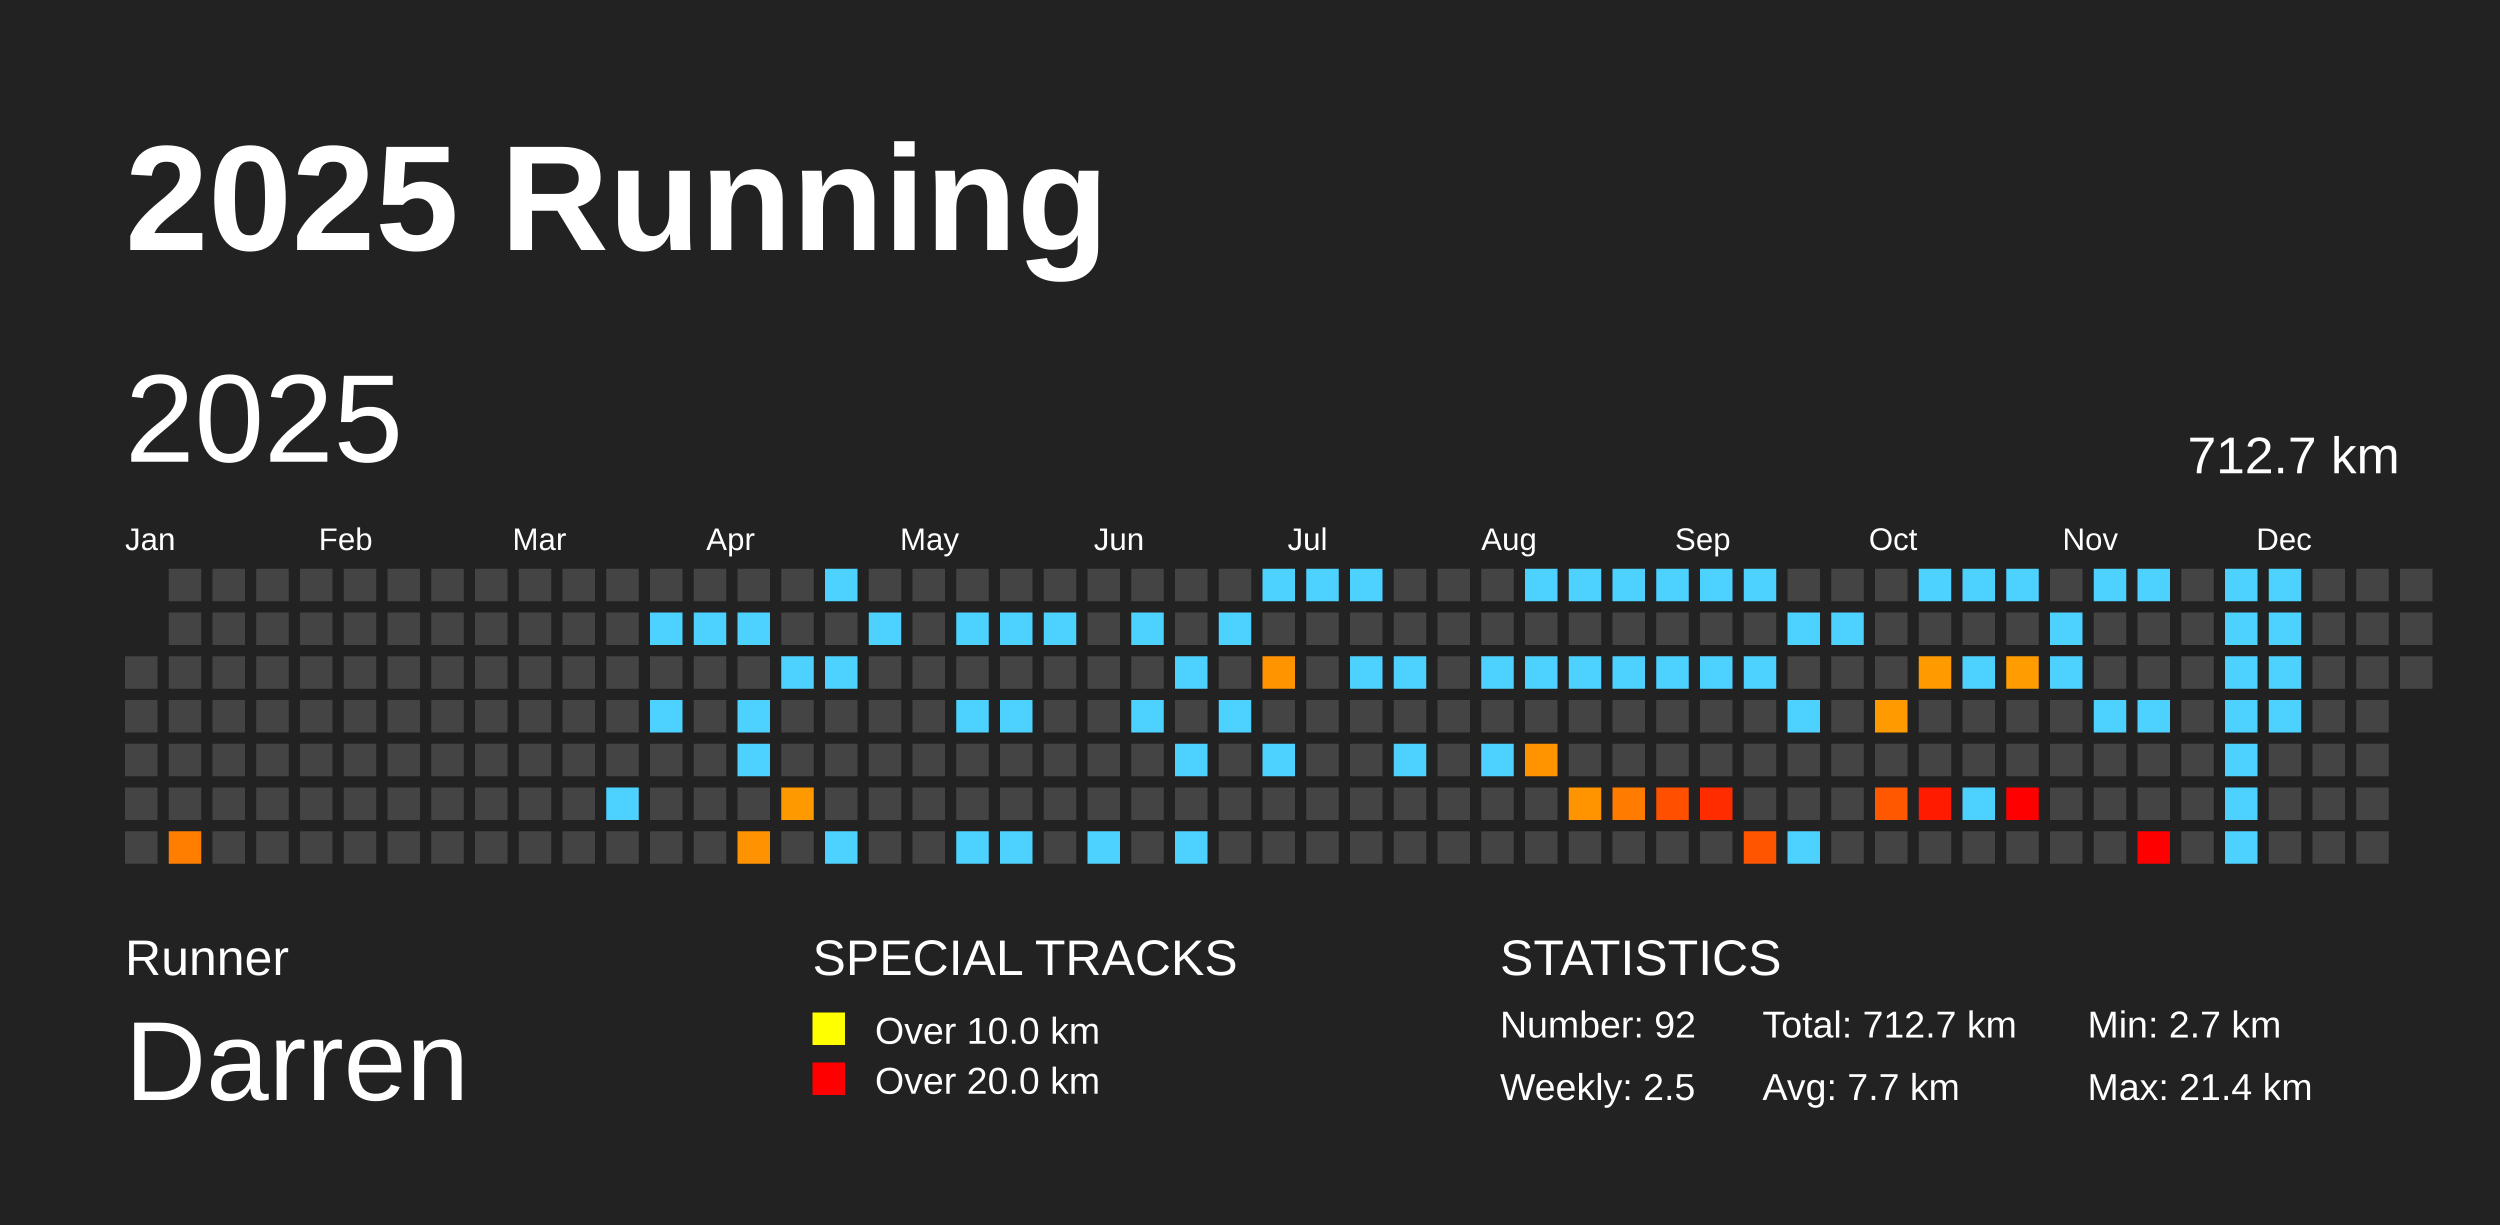
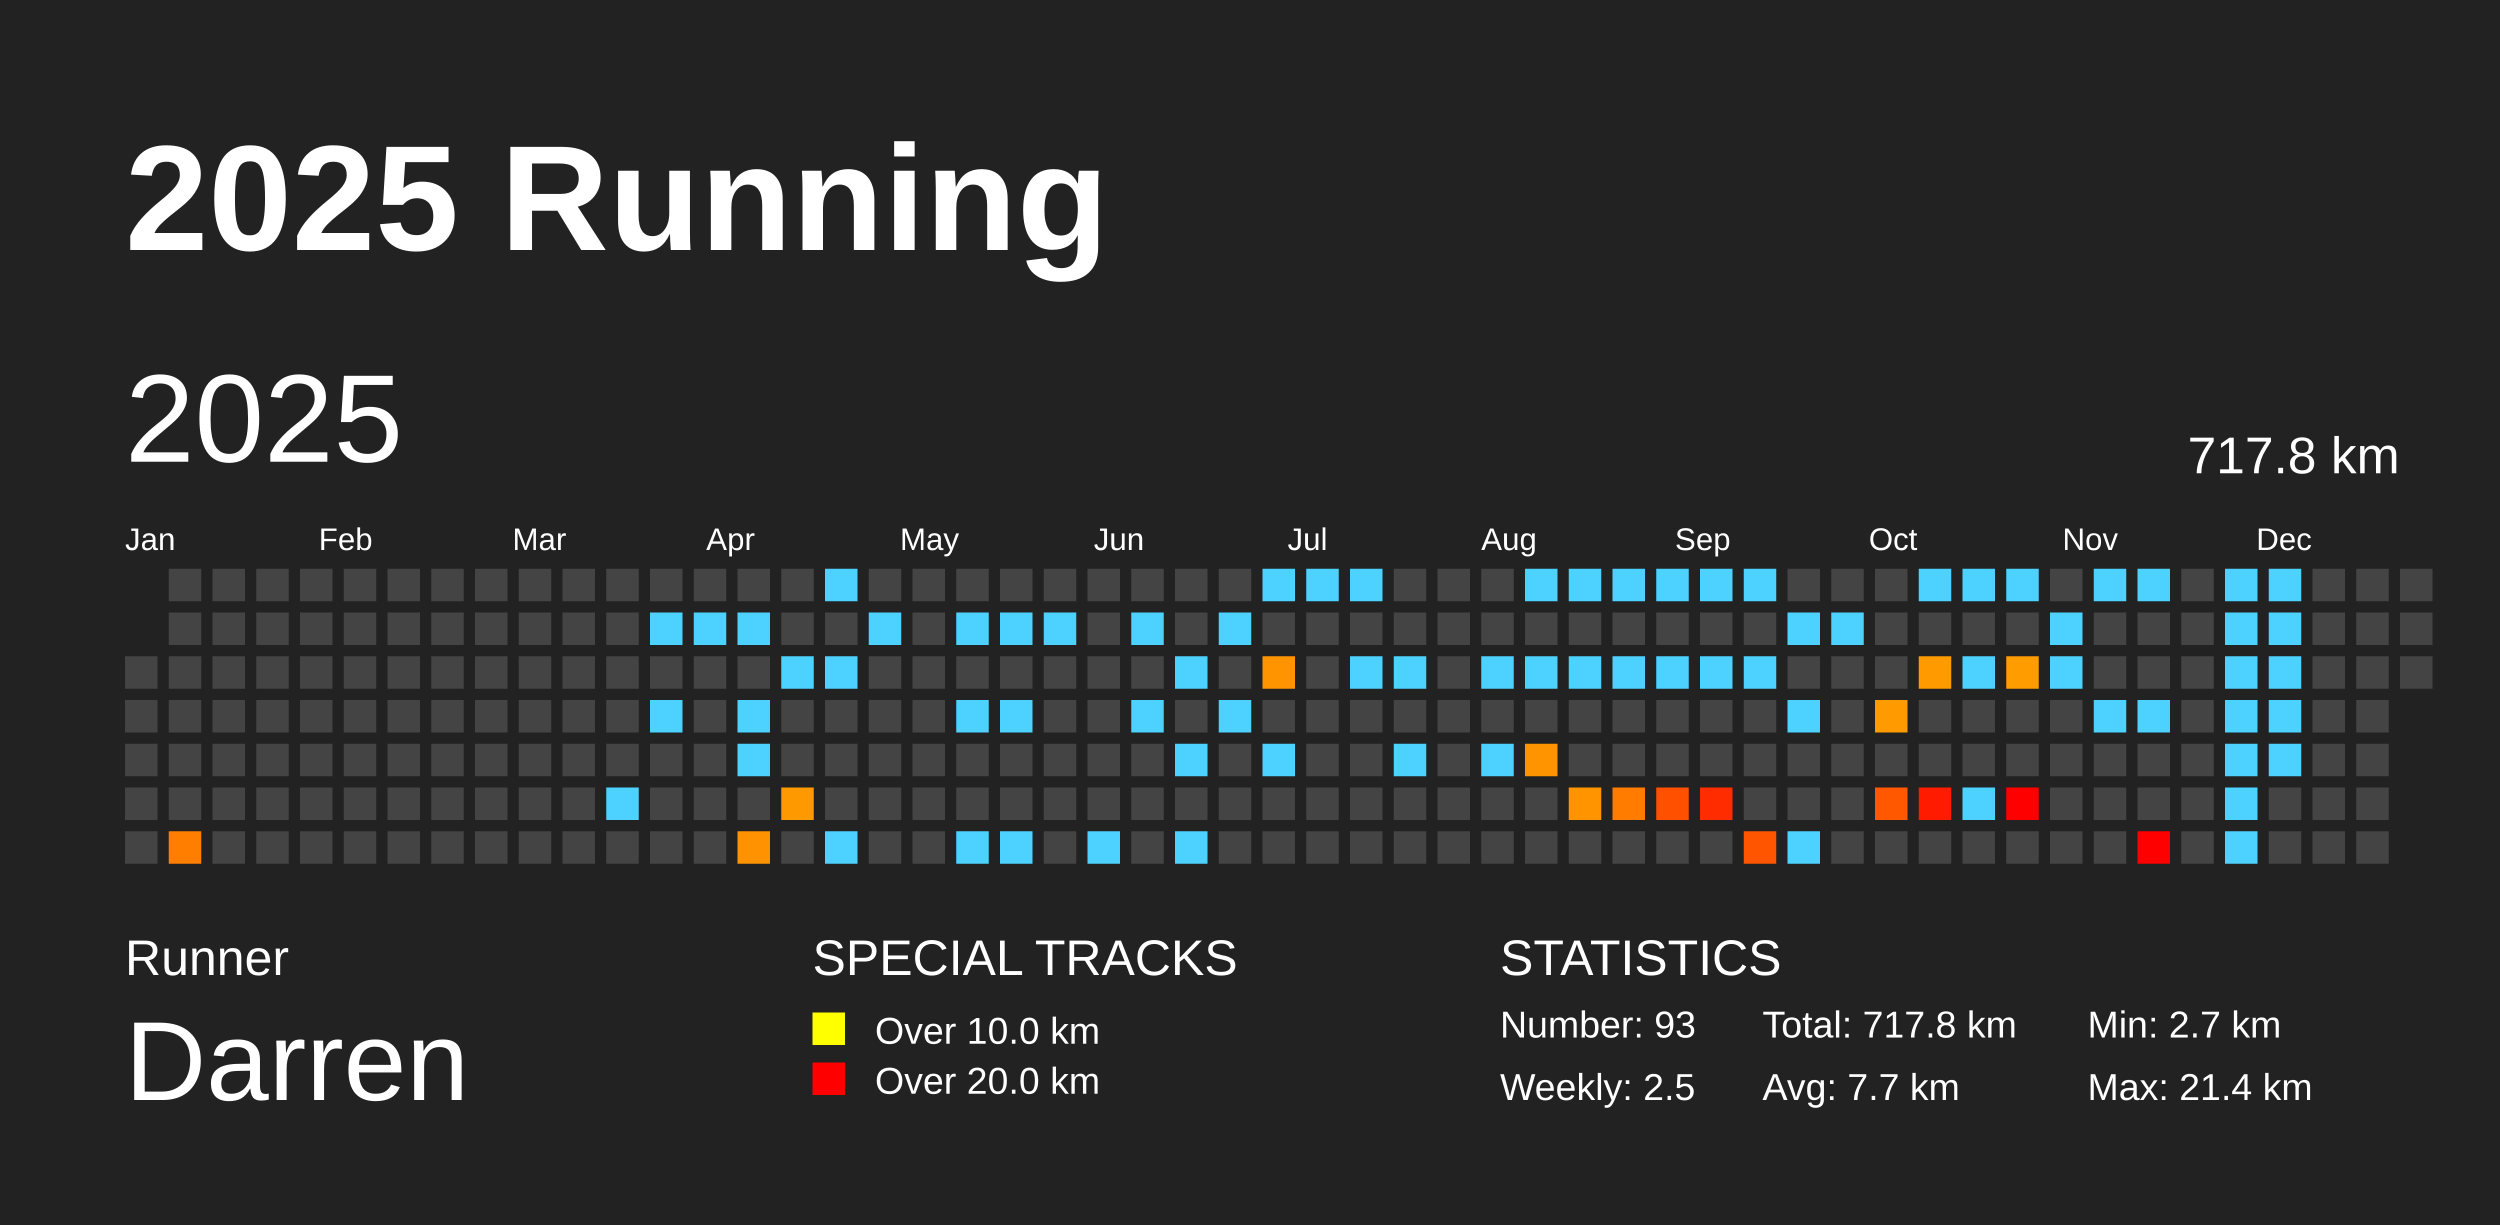
<svg xmlns="http://www.w3.org/2000/svg" baseProfile="full" height="98mm" version="1.1" viewBox="0,0,200,98" width="200mm">
  <defs />
  <rect fill="#222222" height="98" width="200" x="0" y="0" />
  <text fill="#FFFFFF" style="font-size:12px; font-family:Arial; font-weight:bold;" x="10" y="20">2025 Running</text>
  <text fill="#FFFFFF" style="font-size:4px; font-family:Arial" x="10" y="78">Runner</text>
  <text fill="#FFFFFF" style="font-size:9px; font-family:Arial" x="10" y="88">Darren</text>
  <text fill="#FFFFFF" style="font-size:4px; font-family:Arial" x="65" y="78">SPECIAL TRACKS</text>
  <rect fill="yellow" height="2.6" width="2.6" x="65" y="81" />
  <text fill="#FFFFFF" style="font-size:3px; font-family:Arial" x="70" y="83.5">Over 10.0 km</text>
  <rect fill="red" height="2.6" width="2.6" x="65" y="85" />
  <text fill="#FFFFFF" style="font-size:3px; font-family:Arial" x="70" y="87.5">Over 20.0 km</text>
  <text fill="#FFFFFF" style="font-size:4px; font-family:Arial" x="120" y="78">STATISTICS</text>
-   <text fill="#FFFFFF" style="font-size:3px; font-family:Arial" x="120" y="83">Number: 92</text>
+   <text fill="#FFFFFF" style="font-size:3px; font-family:Arial" x="120" y="83">Number: 93</text>
  <text fill="#FFFFFF" style="font-size:3px; font-family:Arial" x="120" y="88">Weekly: 2.5</text>
-   <text fill="#FFFFFF" style="font-size:3px; font-family:Arial" x="141" y="83">Total: 712.7 km</text>
+   <text fill="#FFFFFF" style="font-size:3px; font-family:Arial" x="141" y="83">Total: 717.8 km</text>
  <text fill="#FFFFFF" style="font-size:3px; font-family:Arial" x="141" y="88">Avg: 7.7 km</text>
  <text fill="#FFFFFF" style="font-size:3px; font-family:Arial" x="167" y="83">Min: 2.7 km</text>
  <text fill="#FFFFFF" style="font-size:3px; font-family:Arial" x="167" y="88">Max: 21.4 km</text>
  <text dominant-baseline="hanging" fill="#FFFFFF" style="font-size:10.0px; font-family:Arial;" x="10" y="30">2025</text>
-   <text dominant-baseline="hanging" fill="#FFFFFF" style="font-size:4.125px; font-family:Arial;" x="175" y="35">712.7 km</text>
+   <text dominant-baseline="hanging" fill="#FFFFFF" style="font-size:4.125px; font-family:Arial;" x="175" y="35">717.8 km</text>
  <text fill="#FFFFFF" style="font-size:2.5px; font-family:Arial" x="10.0" y="44">Jan</text>
  <text fill="#FFFFFF" style="font-size:2.5px; font-family:Arial" x="25.5" y="44">Feb</text>
  <text fill="#FFFFFF" style="font-size:2.5px; font-family:Arial" x="41.0" y="44">Mar</text>
  <text fill="#FFFFFF" style="font-size:2.5px; font-family:Arial" x="56.5" y="44">Apr</text>
  <text fill="#FFFFFF" style="font-size:2.5px; font-family:Arial" x="72.0" y="44">May</text>
  <text fill="#FFFFFF" style="font-size:2.5px; font-family:Arial" x="87.5" y="44">Jun</text>
  <text fill="#FFFFFF" style="font-size:2.5px; font-family:Arial" x="103.0" y="44">Jul</text>
  <text fill="#FFFFFF" style="font-size:2.5px; font-family:Arial" x="118.5" y="44">Aug</text>
  <text fill="#FFFFFF" style="font-size:2.5px; font-family:Arial" x="134.0" y="44">Sep</text>
  <text fill="#FFFFFF" style="font-size:2.5px; font-family:Arial" x="149.5" y="44">Oct</text>
  <text fill="#FFFFFF" style="font-size:2.5px; font-family:Arial" x="165.0" y="44">Nov</text>
  <text fill="#FFFFFF" style="font-size:2.5px; font-family:Arial" x="180.5" y="44">Dec</text>
  <rect fill="#444444" height="2.6" width="2.6" x="10.0" y="52.5" />
  <rect fill="#444444" height="2.6" width="2.6" x="10.0" y="56.0" />
  <rect fill="#444444" height="2.6" width="2.6" x="10.0" y="59.5" />
  <rect fill="#444444" height="2.6" width="2.6" x="10.0" y="63.0" />
  <rect fill="#444444" height="2.6" width="2.6" x="10.0" y="66.5" />
  <rect fill="#444444" height="2.6" width="2.6" x="13.5" y="45.5" />
  <rect fill="#444444" height="2.6" width="2.6" x="13.5" y="49.0" />
  <rect fill="#444444" height="2.6" width="2.6" x="13.5" y="52.5" />
  <rect fill="#444444" height="2.6" width="2.6" x="13.5" y="56.0" />
  <rect fill="#444444" height="2.6" width="2.6" x="13.5" y="59.5" />
  <rect fill="#444444" height="2.6" width="2.6" x="13.5" y="63.0" />
  <rect fill="#ff7e00" height="2.6" width="2.6" x="13.5" y="66.5" />
  <rect fill="#444444" height="2.6" width="2.6" x="17.0" y="45.5" />
  <rect fill="#444444" height="2.6" width="2.6" x="17.0" y="49.0" />
  <rect fill="#444444" height="2.6" width="2.6" x="17.0" y="52.5" />
  <rect fill="#444444" height="2.6" width="2.6" x="17.0" y="56.0" />
  <rect fill="#444444" height="2.6" width="2.6" x="17.0" y="59.5" />
  <rect fill="#444444" height="2.6" width="2.6" x="17.0" y="63.0" />
  <rect fill="#444444" height="2.6" width="2.6" x="17.0" y="66.5" />
  <rect fill="#444444" height="2.6" width="2.6" x="20.5" y="45.5" />
  <rect fill="#444444" height="2.6" width="2.6" x="20.5" y="49.0" />
  <rect fill="#444444" height="2.6" width="2.6" x="20.5" y="52.5" />
  <rect fill="#444444" height="2.6" width="2.6" x="20.5" y="56.0" />
  <rect fill="#444444" height="2.6" width="2.6" x="20.5" y="59.5" />
  <rect fill="#444444" height="2.6" width="2.6" x="20.5" y="63.0" />
  <rect fill="#444444" height="2.6" width="2.6" x="20.5" y="66.5" />
  <rect fill="#444444" height="2.6" width="2.6" x="24.0" y="45.5" />
  <rect fill="#444444" height="2.6" width="2.6" x="24.0" y="49.0" />
  <rect fill="#444444" height="2.6" width="2.6" x="24.0" y="52.5" />
  <rect fill="#444444" height="2.6" width="2.6" x="24.0" y="56.0" />
  <rect fill="#444444" height="2.6" width="2.6" x="24.0" y="59.5" />
  <rect fill="#444444" height="2.6" width="2.6" x="24.0" y="63.0" />
  <rect fill="#444444" height="2.6" width="2.6" x="24.0" y="66.5" />
  <rect fill="#444444" height="2.6" width="2.6" x="27.5" y="45.5" />
  <rect fill="#444444" height="2.6" width="2.6" x="27.5" y="49.0" />
  <rect fill="#444444" height="2.6" width="2.6" x="27.5" y="52.5" />
  <rect fill="#444444" height="2.6" width="2.6" x="27.5" y="56.0" />
  <rect fill="#444444" height="2.6" width="2.6" x="27.5" y="59.5" />
  <rect fill="#444444" height="2.6" width="2.6" x="27.5" y="63.0" />
  <rect fill="#444444" height="2.6" width="2.6" x="27.5" y="66.5" />
  <rect fill="#444444" height="2.6" width="2.6" x="31.0" y="45.5" />
  <rect fill="#444444" height="2.6" width="2.6" x="31.0" y="49.0" />
  <rect fill="#444444" height="2.6" width="2.6" x="31.0" y="52.5" />
  <rect fill="#444444" height="2.6" width="2.6" x="31.0" y="56.0" />
  <rect fill="#444444" height="2.6" width="2.6" x="31.0" y="59.5" />
  <rect fill="#444444" height="2.6" width="2.6" x="31.0" y="63.0" />
  <rect fill="#444444" height="2.6" width="2.6" x="31.0" y="66.5" />
  <rect fill="#444444" height="2.6" width="2.6" x="34.5" y="45.5" />
  <rect fill="#444444" height="2.6" width="2.6" x="34.5" y="49.0" />
  <rect fill="#444444" height="2.6" width="2.6" x="34.5" y="52.5" />
  <rect fill="#444444" height="2.6" width="2.6" x="34.5" y="56.0" />
  <rect fill="#444444" height="2.6" width="2.6" x="34.5" y="59.5" />
  <rect fill="#444444" height="2.6" width="2.6" x="34.5" y="63.0" />
  <rect fill="#444444" height="2.6" width="2.6" x="34.5" y="66.5" />
  <rect fill="#444444" height="2.6" width="2.6" x="38.0" y="45.5" />
  <rect fill="#444444" height="2.6" width="2.6" x="38.0" y="49.0" />
  <rect fill="#444444" height="2.6" width="2.6" x="38.0" y="52.5" />
  <rect fill="#444444" height="2.6" width="2.6" x="38.0" y="56.0" />
  <rect fill="#444444" height="2.6" width="2.6" x="38.0" y="59.5" />
  <rect fill="#444444" height="2.6" width="2.6" x="38.0" y="63.0" />
  <rect fill="#444444" height="2.6" width="2.6" x="38.0" y="66.5" />
  <rect fill="#444444" height="2.6" width="2.6" x="41.5" y="45.5" />
  <rect fill="#444444" height="2.6" width="2.6" x="41.5" y="49.0" />
  <rect fill="#444444" height="2.6" width="2.6" x="41.5" y="52.5" />
  <rect fill="#444444" height="2.6" width="2.6" x="41.5" y="56.0" />
  <rect fill="#444444" height="2.6" width="2.6" x="41.5" y="59.5" />
  <rect fill="#444444" height="2.6" width="2.6" x="41.5" y="63.0" />
  <rect fill="#444444" height="2.6" width="2.6" x="41.5" y="66.5" />
  <rect fill="#444444" height="2.6" width="2.6" x="45.0" y="45.5" />
  <rect fill="#444444" height="2.6" width="2.6" x="45.0" y="49.0" />
  <rect fill="#444444" height="2.6" width="2.6" x="45.0" y="52.5" />
  <rect fill="#444444" height="2.6" width="2.6" x="45.0" y="56.0" />
  <rect fill="#444444" height="2.6" width="2.6" x="45.0" y="59.5" />
  <rect fill="#444444" height="2.6" width="2.6" x="45.0" y="63.0" />
  <rect fill="#444444" height="2.6" width="2.6" x="45.0" y="66.5" />
  <rect fill="#444444" height="2.6" width="2.6" x="48.5" y="45.5" />
  <rect fill="#444444" height="2.6" width="2.6" x="48.5" y="49.0" />
  <rect fill="#444444" height="2.6" width="2.6" x="48.5" y="52.5" />
  <rect fill="#444444" height="2.6" width="2.6" x="48.5" y="56.0" />
  <rect fill="#444444" height="2.6" width="2.6" x="48.5" y="59.5" />
  <rect fill="#4dd2ff" height="2.6" width="2.6" x="48.5" y="63.0" />
  <rect fill="#444444" height="2.6" width="2.6" x="48.5" y="66.5" />
  <rect fill="#444444" height="2.6" width="2.6" x="52.0" y="45.5" />
  <rect fill="#4dd2ff" height="2.6" width="2.6" x="52.0" y="49.0" />
  <rect fill="#444444" height="2.6" width="2.6" x="52.0" y="52.5" />
  <rect fill="#4dd2ff" height="2.6" width="2.6" x="52.0" y="56.0" />
  <rect fill="#444444" height="2.6" width="2.6" x="52.0" y="59.5" />
  <rect fill="#444444" height="2.6" width="2.6" x="52.0" y="63.0" />
  <rect fill="#444444" height="2.6" width="2.6" x="52.0" y="66.5" />
  <rect fill="#444444" height="2.6" width="2.6" x="55.5" y="45.5" />
  <rect fill="#4dd2ff" height="2.6" width="2.6" x="55.5" y="49.0" />
  <rect fill="#444444" height="2.6" width="2.6" x="55.5" y="52.5" />
  <rect fill="#444444" height="2.6" width="2.6" x="55.5" y="56.0" />
  <rect fill="#444444" height="2.6" width="2.6" x="55.5" y="59.5" />
  <rect fill="#444444" height="2.6" width="2.6" x="55.5" y="63.0" />
  <rect fill="#444444" height="2.6" width="2.6" x="55.5" y="66.5" />
  <rect fill="#444444" height="2.6" width="2.6" x="59.0" y="45.5" />
  <rect fill="#4dd2ff" height="2.6" width="2.6" x="59.0" y="49.0" />
  <rect fill="#444444" height="2.6" width="2.6" x="59.0" y="52.5" />
  <rect fill="#4dd2ff" height="2.6" width="2.6" x="59.0" y="56.0" />
  <rect fill="#4dd2ff" height="2.6" width="2.6" x="59.0" y="59.5" />
  <rect fill="#444444" height="2.6" width="2.6" x="59.0" y="63.0" />
  <rect fill="#ff9200" height="2.6" width="2.6" x="59.0" y="66.5" />
  <rect fill="#444444" height="2.6" width="2.6" x="62.5" y="45.5" />
  <rect fill="#444444" height="2.6" width="2.6" x="62.5" y="49.0" />
  <rect fill="#4dd2ff" height="2.6" width="2.6" x="62.5" y="52.5" />
  <rect fill="#444444" height="2.6" width="2.6" x="62.5" y="56.0" />
  <rect fill="#444444" height="2.6" width="2.6" x="62.5" y="59.5" />
  <rect fill="#ff9900" height="2.6" width="2.6" x="62.5" y="63.0" />
  <rect fill="#444444" height="2.6" width="2.6" x="62.5" y="66.5" />
  <rect fill="#4dd2ff" height="2.6" width="2.6" x="66.0" y="45.5" />
  <rect fill="#444444" height="2.6" width="2.6" x="66.0" y="49.0" />
  <rect fill="#4dd2ff" height="2.6" width="2.6" x="66.0" y="52.5" />
  <rect fill="#444444" height="2.6" width="2.6" x="66.0" y="56.0" />
  <rect fill="#444444" height="2.6" width="2.6" x="66.0" y="59.5" />
  <rect fill="#444444" height="2.6" width="2.6" x="66.0" y="63.0" />
  <rect fill="#4dd2ff" height="2.6" width="2.6" x="66.0" y="66.5" />
  <rect fill="#444444" height="2.6" width="2.6" x="69.5" y="45.5" />
  <rect fill="#4dd2ff" height="2.6" width="2.6" x="69.5" y="49.0" />
  <rect fill="#444444" height="2.6" width="2.6" x="69.5" y="52.5" />
  <rect fill="#444444" height="2.6" width="2.6" x="69.5" y="56.0" />
  <rect fill="#444444" height="2.6" width="2.6" x="69.5" y="59.5" />
  <rect fill="#444444" height="2.6" width="2.6" x="69.5" y="63.0" />
  <rect fill="#444444" height="2.6" width="2.6" x="69.5" y="66.5" />
  <rect fill="#444444" height="2.6" width="2.6" x="73.0" y="45.5" />
  <rect fill="#444444" height="2.6" width="2.6" x="73.0" y="49.0" />
  <rect fill="#444444" height="2.6" width="2.6" x="73.0" y="52.5" />
  <rect fill="#444444" height="2.6" width="2.6" x="73.0" y="56.0" />
  <rect fill="#444444" height="2.6" width="2.6" x="73.0" y="59.5" />
  <rect fill="#444444" height="2.6" width="2.6" x="73.0" y="63.0" />
  <rect fill="#444444" height="2.6" width="2.6" x="73.0" y="66.5" />
  <rect fill="#444444" height="2.6" width="2.6" x="76.5" y="45.5" />
  <rect fill="#4dd2ff" height="2.6" width="2.6" x="76.5" y="49.0" />
  <rect fill="#444444" height="2.6" width="2.6" x="76.5" y="52.5" />
  <rect fill="#4dd2ff" height="2.6" width="2.6" x="76.5" y="56.0" />
  <rect fill="#444444" height="2.6" width="2.6" x="76.5" y="59.5" />
  <rect fill="#444444" height="2.6" width="2.6" x="76.5" y="63.0" />
  <rect fill="#4dd2ff" height="2.6" width="2.6" x="76.5" y="66.5" />
  <rect fill="#444444" height="2.6" width="2.6" x="80.0" y="45.5" />
  <rect fill="#4dd2ff" height="2.6" width="2.6" x="80.0" y="49.0" />
  <rect fill="#444444" height="2.6" width="2.6" x="80.0" y="52.5" />
  <rect fill="#4dd2ff" height="2.6" width="2.6" x="80.0" y="56.0" />
  <rect fill="#444444" height="2.6" width="2.6" x="80.0" y="59.5" />
  <rect fill="#444444" height="2.6" width="2.6" x="80.0" y="63.0" />
  <rect fill="#4dd2ff" height="2.6" width="2.6" x="80.0" y="66.5" />
  <rect fill="#444444" height="2.6" width="2.6" x="83.5" y="45.5" />
  <rect fill="#4dd2ff" height="2.6" width="2.6" x="83.5" y="49.0" />
  <rect fill="#444444" height="2.6" width="2.6" x="83.5" y="52.5" />
  <rect fill="#444444" height="2.6" width="2.6" x="83.5" y="56.0" />
  <rect fill="#444444" height="2.6" width="2.6" x="83.5" y="59.5" />
  <rect fill="#444444" height="2.6" width="2.6" x="83.5" y="63.0" />
  <rect fill="#444444" height="2.6" width="2.6" x="83.5" y="66.5" />
  <rect fill="#444444" height="2.6" width="2.6" x="87.0" y="45.5" />
  <rect fill="#444444" height="2.6" width="2.6" x="87.0" y="49.0" />
  <rect fill="#444444" height="2.6" width="2.6" x="87.0" y="52.5" />
  <rect fill="#444444" height="2.6" width="2.6" x="87.0" y="56.0" />
  <rect fill="#444444" height="2.6" width="2.6" x="87.0" y="59.5" />
  <rect fill="#444444" height="2.6" width="2.6" x="87.0" y="63.0" />
  <rect fill="#4dd2ff" height="2.6" width="2.6" x="87.0" y="66.5" />
  <rect fill="#444444" height="2.6" width="2.6" x="90.5" y="45.5" />
  <rect fill="#4dd2ff" height="2.6" width="2.6" x="90.5" y="49.0" />
  <rect fill="#444444" height="2.6" width="2.6" x="90.5" y="52.5" />
  <rect fill="#4dd2ff" height="2.6" width="2.6" x="90.5" y="56.0" />
  <rect fill="#444444" height="2.6" width="2.6" x="90.5" y="59.5" />
  <rect fill="#444444" height="2.6" width="2.6" x="90.5" y="63.0" />
  <rect fill="#444444" height="2.6" width="2.6" x="90.5" y="66.5" />
  <rect fill="#444444" height="2.6" width="2.6" x="94.0" y="45.5" />
  <rect fill="#444444" height="2.6" width="2.6" x="94.0" y="49.0" />
  <rect fill="#4dd2ff" height="2.6" width="2.6" x="94.0" y="52.5" />
  <rect fill="#444444" height="2.6" width="2.6" x="94.0" y="56.0" />
  <rect fill="#4dd2ff" height="2.6" width="2.6" x="94.0" y="59.5" />
  <rect fill="#444444" height="2.6" width="2.6" x="94.0" y="63.0" />
  <rect fill="#4dd2ff" height="2.6" width="2.6" x="94.0" y="66.5" />
  <rect fill="#444444" height="2.6" width="2.6" x="97.5" y="45.5" />
  <rect fill="#4dd2ff" height="2.6" width="2.6" x="97.5" y="49.0" />
  <rect fill="#444444" height="2.6" width="2.6" x="97.5" y="52.5" />
  <rect fill="#4dd2ff" height="2.6" width="2.6" x="97.5" y="56.0" />
  <rect fill="#444444" height="2.6" width="2.6" x="97.5" y="59.5" />
  <rect fill="#444444" height="2.6" width="2.6" x="97.5" y="63.0" />
  <rect fill="#444444" height="2.6" width="2.6" x="97.5" y="66.5" />
  <rect fill="#4dd2ff" height="2.6" width="2.6" x="101.0" y="45.5" />
  <rect fill="#444444" height="2.6" width="2.6" x="101.0" y="49.0" />
  <rect fill="#ff9400" height="2.6" width="2.6" x="101.0" y="52.5" />
  <rect fill="#444444" height="2.6" width="2.6" x="101.0" y="56.0" />
  <rect fill="#4dd2ff" height="2.6" width="2.6" x="101.0" y="59.5" />
  <rect fill="#444444" height="2.6" width="2.6" x="101.0" y="63.0" />
  <rect fill="#444444" height="2.6" width="2.6" x="101.0" y="66.5" />
  <rect fill="#4dd2ff" height="2.6" width="2.6" x="104.5" y="45.5" />
  <rect fill="#444444" height="2.6" width="2.6" x="104.5" y="49.0" />
  <rect fill="#444444" height="2.6" width="2.6" x="104.5" y="52.5" />
  <rect fill="#444444" height="2.6" width="2.6" x="104.5" y="56.0" />
  <rect fill="#444444" height="2.6" width="2.6" x="104.5" y="59.5" />
  <rect fill="#444444" height="2.6" width="2.6" x="104.5" y="63.0" />
  <rect fill="#444444" height="2.6" width="2.6" x="104.5" y="66.5" />
  <rect fill="#4dd2ff" height="2.6" width="2.6" x="108.0" y="45.5" />
  <rect fill="#444444" height="2.6" width="2.6" x="108.0" y="49.0" />
  <rect fill="#4dd2ff" height="2.6" width="2.6" x="108.0" y="52.5" />
  <rect fill="#444444" height="2.6" width="2.6" x="108.0" y="56.0" />
  <rect fill="#444444" height="2.6" width="2.6" x="108.0" y="59.5" />
  <rect fill="#444444" height="2.6" width="2.6" x="108.0" y="63.0" />
  <rect fill="#444444" height="2.6" width="2.6" x="108.0" y="66.5" />
  <rect fill="#444444" height="2.6" width="2.6" x="111.5" y="45.5" />
  <rect fill="#444444" height="2.6" width="2.6" x="111.5" y="49.0" />
  <rect fill="#4dd2ff" height="2.6" width="2.6" x="111.5" y="52.5" />
  <rect fill="#444444" height="2.6" width="2.6" x="111.5" y="56.0" />
  <rect fill="#4dd2ff" height="2.6" width="2.6" x="111.5" y="59.5" />
  <rect fill="#444444" height="2.6" width="2.6" x="111.5" y="63.0" />
  <rect fill="#444444" height="2.6" width="2.6" x="111.5" y="66.5" />
  <rect fill="#444444" height="2.6" width="2.6" x="115.0" y="45.5" />
  <rect fill="#444444" height="2.6" width="2.6" x="115.0" y="49.0" />
  <rect fill="#444444" height="2.6" width="2.6" x="115.0" y="52.5" />
  <rect fill="#444444" height="2.6" width="2.6" x="115.0" y="56.0" />
  <rect fill="#444444" height="2.6" width="2.6" x="115.0" y="59.5" />
  <rect fill="#444444" height="2.6" width="2.6" x="115.0" y="63.0" />
  <rect fill="#444444" height="2.6" width="2.6" x="115.0" y="66.5" />
  <rect fill="#444444" height="2.6" width="2.6" x="118.5" y="45.5" />
  <rect fill="#444444" height="2.6" width="2.6" x="118.5" y="49.0" />
  <rect fill="#4dd2ff" height="2.6" width="2.6" x="118.5" y="52.5" />
  <rect fill="#444444" height="2.6" width="2.6" x="118.5" y="56.0" />
  <rect fill="#4dd2ff" height="2.6" width="2.6" x="118.5" y="59.5" />
  <rect fill="#444444" height="2.6" width="2.6" x="118.5" y="63.0" />
  <rect fill="#444444" height="2.6" width="2.6" x="118.5" y="66.5" />
  <rect fill="#4dd2ff" height="2.6" width="2.6" x="122.0" y="45.5" />
  <rect fill="#444444" height="2.6" width="2.6" x="122.0" y="49.0" />
  <rect fill="#4dd2ff" height="2.6" width="2.6" x="122.0" y="52.5" />
  <rect fill="#444444" height="2.6" width="2.6" x="122.0" y="56.0" />
  <rect fill="#ff9300" height="2.6" width="2.6" x="122.0" y="59.5" />
  <rect fill="#444444" height="2.6" width="2.6" x="122.0" y="63.0" />
  <rect fill="#444444" height="2.6" width="2.6" x="122.0" y="66.5" />
  <rect fill="#4dd2ff" height="2.6" width="2.6" x="125.5" y="45.5" />
  <rect fill="#444444" height="2.6" width="2.6" x="125.5" y="49.0" />
  <rect fill="#4dd2ff" height="2.6" width="2.6" x="125.5" y="52.5" />
  <rect fill="#444444" height="2.6" width="2.6" x="125.5" y="56.0" />
  <rect fill="#444444" height="2.6" width="2.6" x="125.5" y="59.5" />
  <rect fill="#ff9400" height="2.6" width="2.6" x="125.5" y="63.0" />
  <rect fill="#444444" height="2.6" width="2.6" x="125.5" y="66.5" />
  <rect fill="#4dd2ff" height="2.6" width="2.6" x="129.0" y="45.5" />
  <rect fill="#444444" height="2.6" width="2.6" x="129.0" y="49.0" />
  <rect fill="#4dd2ff" height="2.6" width="2.6" x="129.0" y="52.5" />
  <rect fill="#444444" height="2.6" width="2.6" x="129.0" y="56.0" />
  <rect fill="#444444" height="2.6" width="2.6" x="129.0" y="59.5" />
  <rect fill="#ff7c00" height="2.6" width="2.6" x="129.0" y="63.0" />
  <rect fill="#444444" height="2.6" width="2.6" x="129.0" y="66.5" />
  <rect fill="#4dd2ff" height="2.6" width="2.6" x="132.5" y="45.5" />
  <rect fill="#444444" height="2.6" width="2.6" x="132.5" y="49.0" />
  <rect fill="#4dd2ff" height="2.6" width="2.6" x="132.5" y="52.5" />
  <rect fill="#444444" height="2.6" width="2.6" x="132.5" y="56.0" />
  <rect fill="#444444" height="2.6" width="2.6" x="132.5" y="59.5" />
  <rect fill="#ff5000" height="2.6" width="2.6" x="132.5" y="63.0" />
  <rect fill="#444444" height="2.6" width="2.6" x="132.5" y="66.5" />
  <rect fill="#4dd2ff" height="2.6" width="2.6" x="136.0" y="45.5" />
  <rect fill="#444444" height="2.6" width="2.6" x="136.0" y="49.0" />
  <rect fill="#4dd2ff" height="2.6" width="2.6" x="136.0" y="52.5" />
  <rect fill="#444444" height="2.6" width="2.6" x="136.0" y="56.0" />
  <rect fill="#444444" height="2.6" width="2.6" x="136.0" y="59.5" />
  <rect fill="#ff2c00" height="2.6" width="2.6" x="136.0" y="63.0" />
  <rect fill="#444444" height="2.6" width="2.6" x="136.0" y="66.5" />
  <rect fill="#4dd2ff" height="2.6" width="2.6" x="139.5" y="45.5" />
  <rect fill="#444444" height="2.6" width="2.6" x="139.5" y="49.0" />
  <rect fill="#4dd2ff" height="2.6" width="2.6" x="139.5" y="52.5" />
  <rect fill="#444444" height="2.6" width="2.6" x="139.5" y="56.0" />
  <rect fill="#444444" height="2.6" width="2.6" x="139.5" y="59.5" />
  <rect fill="#444444" height="2.6" width="2.6" x="139.5" y="63.0" />
  <rect fill="#ff5500" height="2.6" width="2.6" x="139.5" y="66.5" />
  <rect fill="#444444" height="2.6" width="2.6" x="143.0" y="45.5" />
  <rect fill="#4dd2ff" height="2.6" width="2.6" x="143.0" y="49.0" />
  <rect fill="#444444" height="2.6" width="2.6" x="143.0" y="52.5" />
  <rect fill="#4dd2ff" height="2.6" width="2.6" x="143.0" y="56.0" />
  <rect fill="#444444" height="2.6" width="2.6" x="143.0" y="59.5" />
  <rect fill="#444444" height="2.6" width="2.6" x="143.0" y="63.0" />
  <rect fill="#4dd2ff" height="2.6" width="2.6" x="143.0" y="66.5" />
  <rect fill="#444444" height="2.6" width="2.6" x="146.5" y="45.5" />
  <rect fill="#4dd2ff" height="2.6" width="2.6" x="146.5" y="49.0" />
  <rect fill="#444444" height="2.6" width="2.6" x="146.5" y="52.5" />
  <rect fill="#444444" height="2.6" width="2.6" x="146.5" y="56.0" />
  <rect fill="#444444" height="2.6" width="2.6" x="146.5" y="59.5" />
  <rect fill="#444444" height="2.6" width="2.6" x="146.5" y="63.0" />
  <rect fill="#444444" height="2.6" width="2.6" x="146.5" y="66.5" />
  <rect fill="#444444" height="2.6" width="2.6" x="150.0" y="45.5" />
  <rect fill="#444444" height="2.6" width="2.6" x="150.0" y="49.0" />
  <rect fill="#444444" height="2.6" width="2.6" x="150.0" y="52.5" />
  <rect fill="#ff9b00" height="2.6" width="2.6" x="150.0" y="56.0" />
  <rect fill="#444444" height="2.6" width="2.6" x="150.0" y="59.5" />
  <rect fill="#ff5800" height="2.6" width="2.6" x="150.0" y="63.0" />
  <rect fill="#444444" height="2.6" width="2.6" x="150.0" y="66.5" />
  <rect fill="#4dd2ff" height="2.6" width="2.6" x="153.5" y="45.5" />
  <rect fill="#444444" height="2.6" width="2.6" x="153.5" y="49.0" />
  <rect fill="#ff9a00" height="2.6" width="2.6" x="153.5" y="52.5" />
  <rect fill="#444444" height="2.6" width="2.6" x="153.5" y="56.0" />
  <rect fill="#444444" height="2.6" width="2.6" x="153.5" y="59.5" />
  <rect fill="#ff1b00" height="2.6" width="2.6" x="153.5" y="63.0" />
  <rect fill="#444444" height="2.6" width="2.6" x="153.5" y="66.5" />
  <rect fill="#4dd2ff" height="2.6" width="2.6" x="157.0" y="45.5" />
  <rect fill="#444444" height="2.6" width="2.6" x="157.0" y="49.0" />
  <rect fill="#4dd2ff" height="2.6" width="2.6" x="157.0" y="52.5" />
  <rect fill="#444444" height="2.6" width="2.6" x="157.0" y="56.0" />
  <rect fill="#444444" height="2.6" width="2.6" x="157.0" y="59.5" />
  <rect fill="#4dd2ff" height="2.6" width="2.6" x="157.0" y="63.0" />
  <rect fill="#444444" height="2.6" width="2.6" x="157.0" y="66.5" />
  <rect fill="#4dd2ff" height="2.6" width="2.6" x="160.5" y="45.5" />
  <rect fill="#444444" height="2.6" width="2.6" x="160.5" y="49.0" />
  <rect fill="#ff9c00" height="2.6" width="2.6" x="160.5" y="52.5" />
  <rect fill="#444444" height="2.6" width="2.6" x="160.5" y="56.0" />
  <rect fill="#444444" height="2.6" width="2.6" x="160.5" y="59.5" />
  <rect fill="red" height="2.6" width="2.6" x="160.5" y="63.0" />
  <rect fill="#444444" height="2.6" width="2.6" x="160.5" y="66.5" />
  <rect fill="#444444" height="2.6" width="2.6" x="164.0" y="45.5" />
  <rect fill="#4dd2ff" height="2.6" width="2.6" x="164.0" y="49.0" />
  <rect fill="#4dd2ff" height="2.6" width="2.6" x="164.0" y="52.5" />
  <rect fill="#444444" height="2.6" width="2.6" x="164.0" y="56.0" />
  <rect fill="#444444" height="2.6" width="2.6" x="164.0" y="59.5" />
  <rect fill="#444444" height="2.6" width="2.6" x="164.0" y="63.0" />
  <rect fill="#444444" height="2.6" width="2.6" x="164.0" y="66.5" />
  <rect fill="#4dd2ff" height="2.6" width="2.6" x="167.5" y="45.5" />
  <rect fill="#444444" height="2.6" width="2.6" x="167.5" y="49.0" />
  <rect fill="#444444" height="2.6" width="2.6" x="167.5" y="52.5" />
  <rect fill="#4dd2ff" height="2.6" width="2.6" x="167.5" y="56.0" />
  <rect fill="#444444" height="2.6" width="2.6" x="167.5" y="59.5" />
  <rect fill="#444444" height="2.6" width="2.6" x="167.5" y="63.0" />
  <rect fill="#444444" height="2.6" width="2.6" x="167.5" y="66.5" />
  <rect fill="#4dd2ff" height="2.6" width="2.6" x="171.0" y="45.5" />
  <rect fill="#444444" height="2.6" width="2.6" x="171.0" y="49.0" />
  <rect fill="#444444" height="2.6" width="2.6" x="171.0" y="52.5" />
  <rect fill="#4dd2ff" height="2.6" width="2.6" x="171.0" y="56.0" />
  <rect fill="#444444" height="2.6" width="2.6" x="171.0" y="59.5" />
  <rect fill="#444444" height="2.6" width="2.6" x="171.0" y="63.0" />
  <rect fill="red" height="2.6" width="2.6" x="171.0" y="66.5" />
  <rect fill="#444444" height="2.6" width="2.6" x="174.5" y="45.5" />
  <rect fill="#444444" height="2.6" width="2.6" x="174.5" y="49.0" />
  <rect fill="#444444" height="2.6" width="2.6" x="174.5" y="52.5" />
  <rect fill="#444444" height="2.6" width="2.6" x="174.5" y="56.0" />
  <rect fill="#444444" height="2.6" width="2.6" x="174.5" y="59.5" />
  <rect fill="#444444" height="2.6" width="2.6" x="174.5" y="63.0" />
  <rect fill="#444444" height="2.6" width="2.6" x="174.5" y="66.5" />
  <rect fill="#4dd2ff" height="2.6" width="2.6" x="178.0" y="45.5" />
  <rect fill="#4dd2ff" height="2.6" width="2.6" x="178.0" y="49.0" />
  <rect fill="#4dd2ff" height="2.6" width="2.6" x="178.0" y="52.5" />
  <rect fill="#4dd2ff" height="2.6" width="2.6" x="178.0" y="56.0" />
  <rect fill="#4dd2ff" height="2.6" width="2.6" x="178.0" y="59.5" />
  <rect fill="#4dd2ff" height="2.6" width="2.6" x="178.0" y="63.0" />
  <rect fill="#4dd2ff" height="2.6" width="2.6" x="178.0" y="66.5" />
  <rect fill="#4dd2ff" height="2.6" width="2.6" x="181.5" y="45.5" />
  <rect fill="#4dd2ff" height="2.6" width="2.6" x="181.5" y="49.0" />
  <rect fill="#4dd2ff" height="2.6" width="2.6" x="181.5" y="52.5" />
  <rect fill="#4dd2ff" height="2.6" width="2.6" x="181.5" y="56.0" />
-   <rect fill="#444444" height="2.6" width="2.6" x="181.5" y="59.5" />
+   <rect fill="#4dd2ff" height="2.6" width="2.6" x="181.5" y="59.5" />
  <rect fill="#444444" height="2.6" width="2.6" x="181.5" y="63.0" />
  <rect fill="#444444" height="2.6" width="2.6" x="181.5" y="66.5" />
  <rect fill="#444444" height="2.6" width="2.6" x="185.0" y="45.5" />
  <rect fill="#444444" height="2.6" width="2.6" x="185.0" y="49.0" />
  <rect fill="#444444" height="2.6" width="2.6" x="185.0" y="52.5" />
  <rect fill="#444444" height="2.6" width="2.6" x="185.0" y="56.0" />
  <rect fill="#444444" height="2.6" width="2.6" x="185.0" y="59.5" />
  <rect fill="#444444" height="2.6" width="2.6" x="185.0" y="63.0" />
  <rect fill="#444444" height="2.6" width="2.6" x="185.0" y="66.5" />
  <rect fill="#444444" height="2.6" width="2.6" x="188.5" y="45.5" />
  <rect fill="#444444" height="2.6" width="2.6" x="188.5" y="49.0" />
  <rect fill="#444444" height="2.6" width="2.6" x="188.5" y="52.5" />
  <rect fill="#444444" height="2.6" width="2.6" x="188.5" y="56.0" />
  <rect fill="#444444" height="2.6" width="2.6" x="188.5" y="59.5" />
  <rect fill="#444444" height="2.6" width="2.6" x="188.5" y="63.0" />
  <rect fill="#444444" height="2.6" width="2.6" x="188.5" y="66.5" />
  <rect fill="#444444" height="2.6" width="2.6" x="192.0" y="45.5" />
  <rect fill="#444444" height="2.6" width="2.6" x="192.0" y="49.0" />
  <rect fill="#444444" height="2.6" width="2.6" x="192.0" y="52.5" />
</svg>
